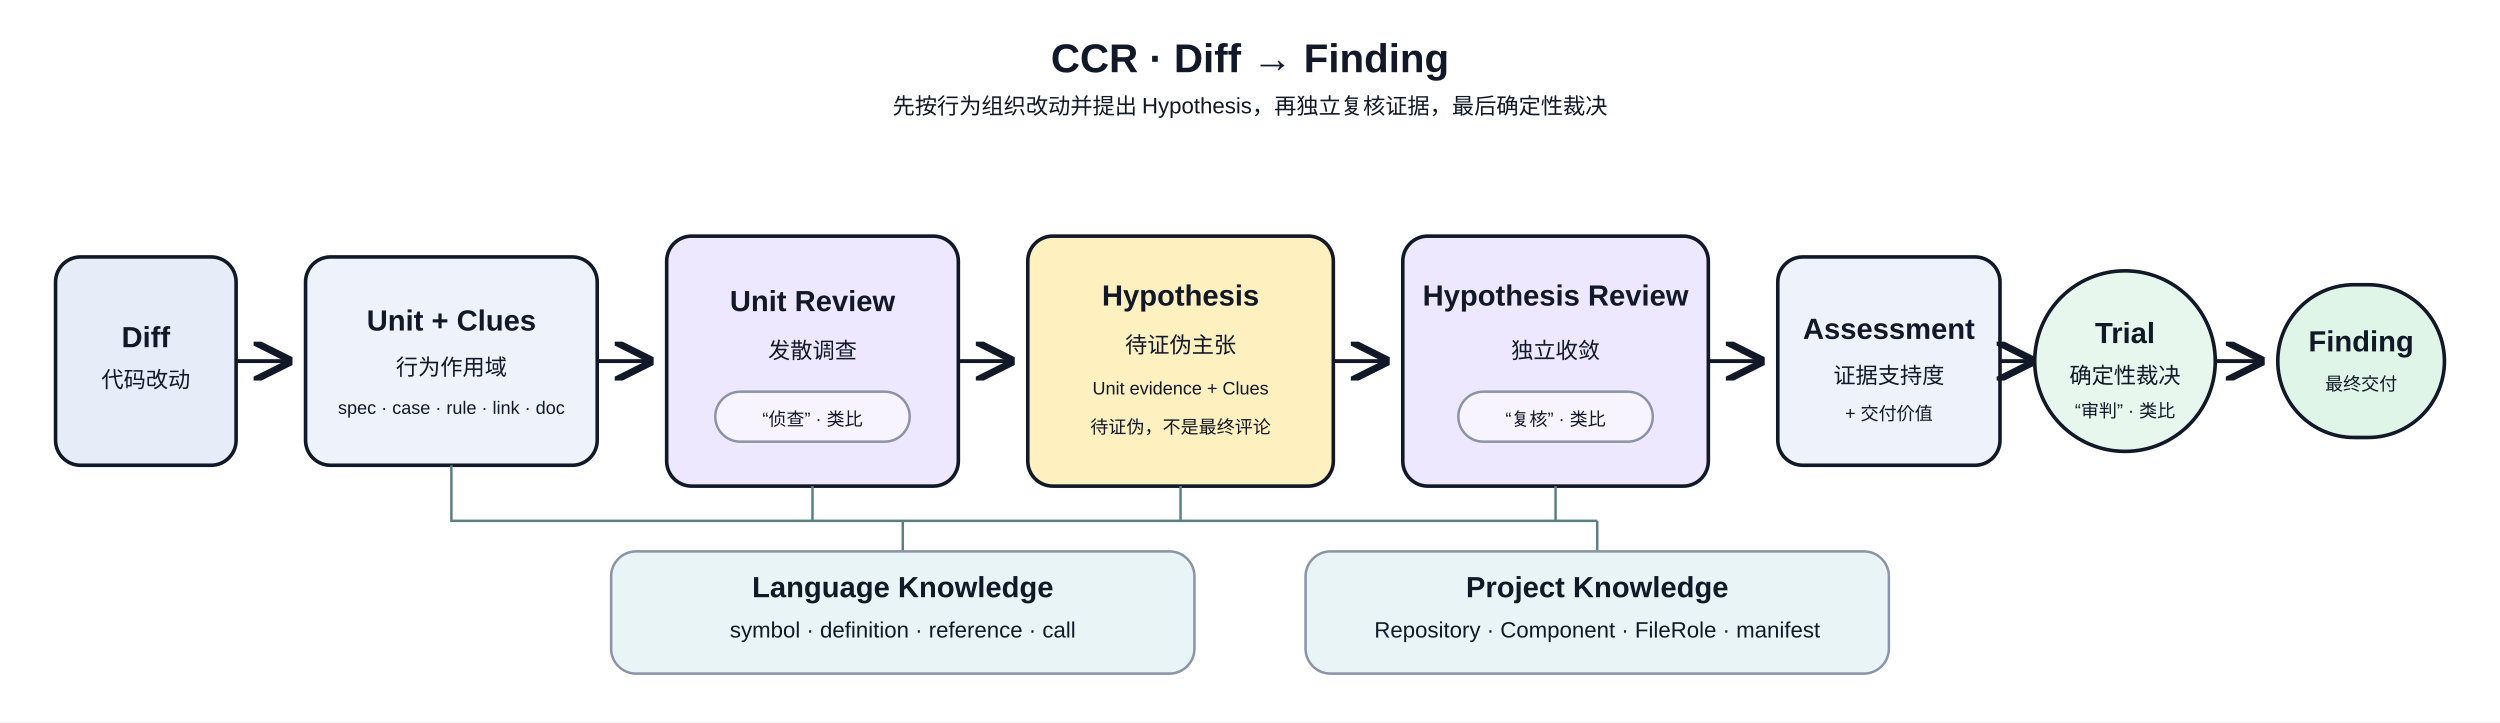
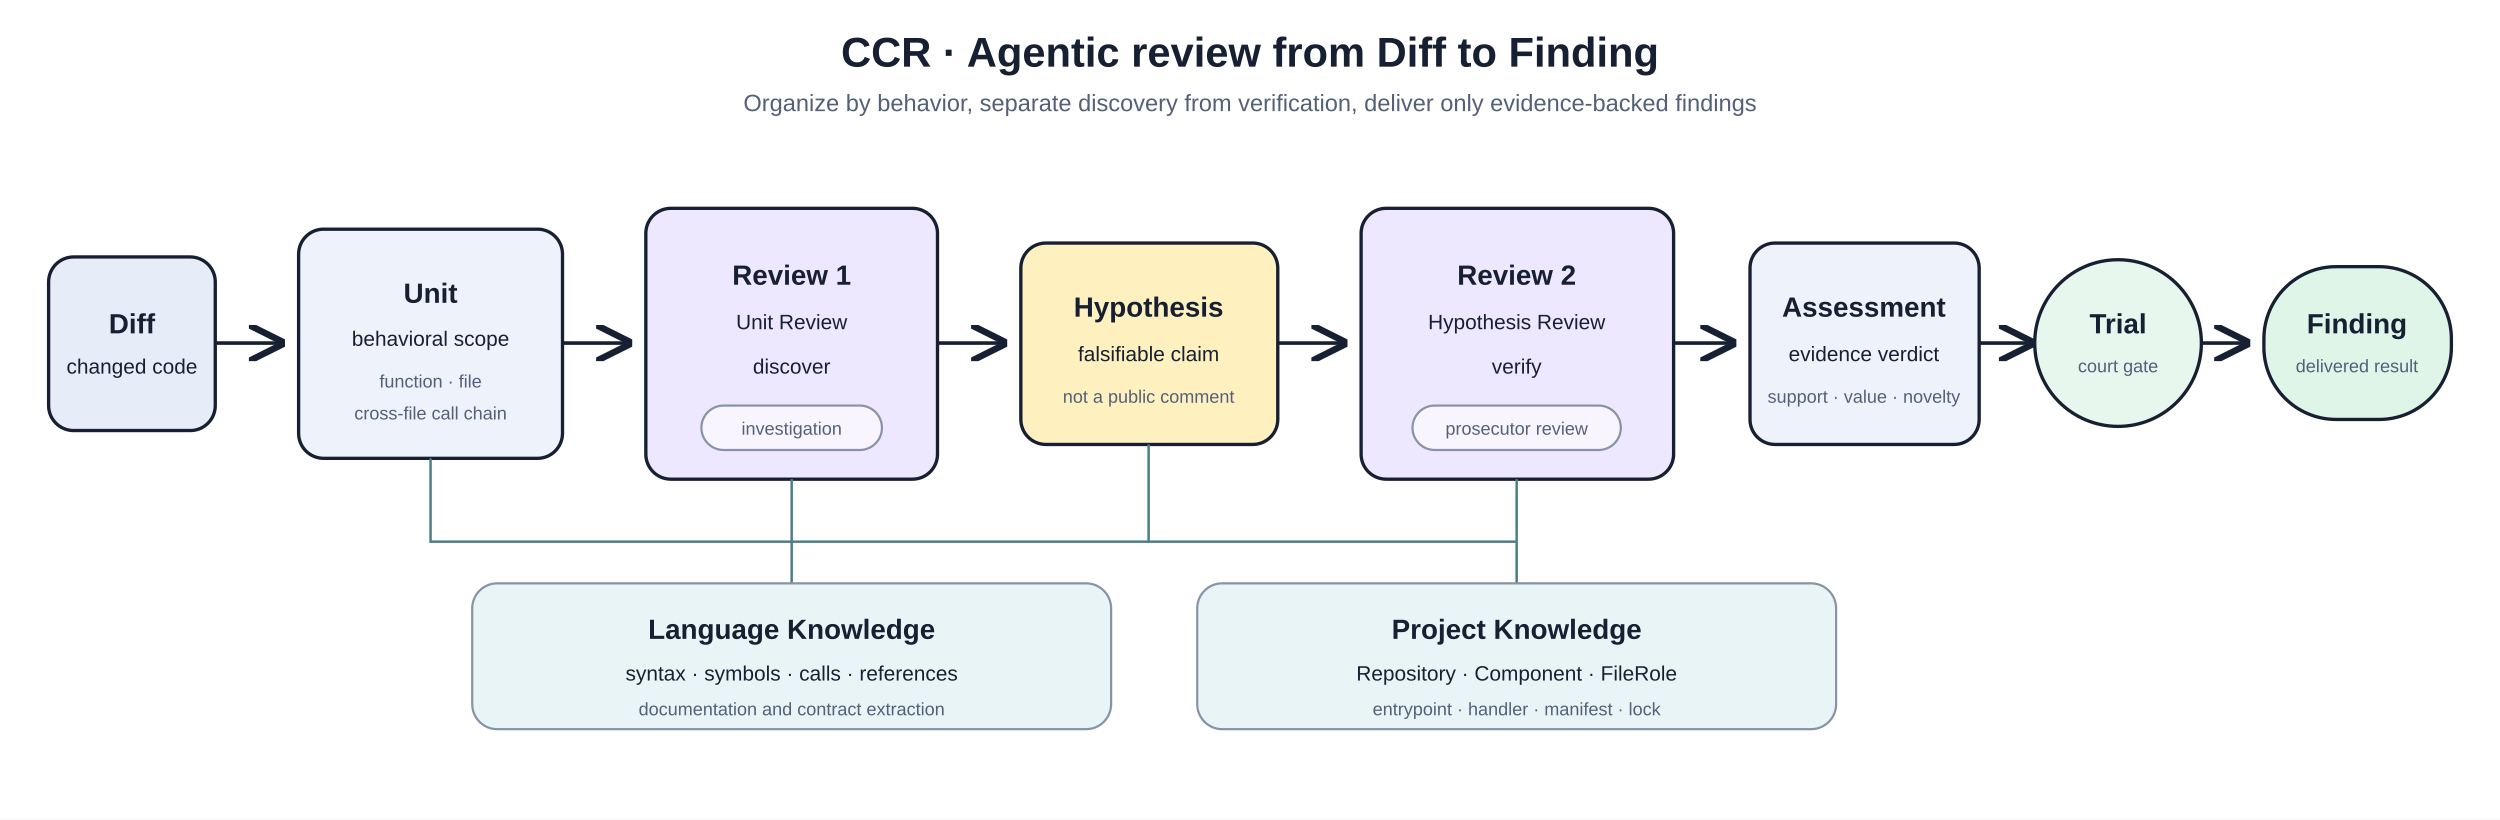
- <svg xmlns="http://www.w3.org/2000/svg" width="1800" height="520" viewBox="0 0 1800 520">
+ <svg xmlns="http://www.w3.org/2000/svg" width="1800" height="590" viewBox="0 0 1800 590">
  <defs>
    <marker id="arrow" markerWidth="10" markerHeight="10" refX="8" refY="5" orient="auto">
-       <path d="M0,0 L10,5 L0,10" fill="none" stroke="#111827" stroke-width="1.8" />
+       <path d="M0,0 L10,5 L0,10" fill="none" stroke="#172033" stroke-width="1.8" />
    </marker>
    <style>
      text {
        font-family: -apple-system, BlinkMacSystemFont, "Segoe UI", "PingFang SC", Arial, sans-serif;
-         fill: #111827;
+         fill: #172033;
      }
-       .title { font-size: 29px; font-weight: 650; }
-       .label { font-size: 21px; font-weight: 650; }
-       .small { font-size: 16px; }
-       .tiny { font-size: 13px; }
-       .box { stroke: #111827; stroke-width: 2.6; }
-       .soft-box { stroke: #8a94a6; stroke-width: 1.8; }
-       .flow { fill: none; stroke: #111827; stroke-width: 2.8; marker-end: url(#arrow); }
-       .knowledge-line { fill: none; stroke: #5b7f86; stroke-width: 1.8; }
+       .title { font-size: 30px; font-weight: 700; }
+       .subtitle { font-size: 17px; fill: #536078; }
+       .label { font-size: 20px; font-weight: 700; }
+       .small { font-size: 15px; }
+       .tiny { font-size: 13px; fill: #536078; }
+       .box { stroke: #172033; stroke-width: 2.4; }
+       .soft-box { stroke: #8893a8; stroke-width: 1.6; }
+       .flow { fill: none; stroke: #172033; stroke-width: 2.6; marker-end: url(#arrow); }
+       .knowledge-line { fill: none; stroke: #4f7d86; stroke-width: 1.8; }
    </style>
  </defs>
-   <rect width="1800" height="520" fill="#ffffff" />
-   <text x="900" y="52" text-anchor="middle" class="title">CCR · Diff → Finding</text>
-   <text x="900" y="82" text-anchor="middle" class="small">
-     先按行为组织改动并提出 Hypothesis，再独立复核证据，最后确定性裁决
+   <rect width="1800" height="590" fill="#ffffff" />
+   <text x="900" y="48" text-anchor="middle" class="title">CCR · Agentic review from Diff to Finding</text>
+   <text x="900" y="80" text-anchor="middle" class="subtitle">
+     Organize by behavior, separate discovery from verification, deliver only evidence-backed findings
  </text>
-   <rect x="40" y="185" width="130" height="150" rx="18" fill="#e7edf8" class="box" />
-   <text x="105" y="250" text-anchor="middle" class="label">Diff</text>
-   <text x="105" y="279" text-anchor="middle" class="small">代码改动</text>
-   <line x1="170" y1="260" x2="205" y2="260" class="flow" />
-   <rect x="220" y="185" width="210" height="150" rx="18" fill="#eef3fb" class="box" />
-   <text x="325" y="238" text-anchor="middle" class="label">Unit + Clues</text>
-   <text x="325" y="270" text-anchor="middle" class="small">行为作用域</text>
-   <text x="325" y="298" text-anchor="middle" class="tiny">spec · case · rule · link · doc</text>
-   <line x1="430" y1="260" x2="465" y2="260" class="flow" />
-   <rect x="480" y="170" width="210" height="180" rx="18" fill="#eee8ff" class="box" />
-   <text x="585" y="224" text-anchor="middle" class="label">Unit Review</text>
-   <text x="585" y="258" text-anchor="middle" class="small">发散调查</text>
-   <rect x="515" y="282" width="140" height="36" rx="18" fill="#f7f4ff" class="soft-box" />
-   <text x="585" y="306" text-anchor="middle" class="tiny">“侦查” · 类比</text>
-   <line x1="690" y1="260" x2="725" y2="260" class="flow" />
-   <rect x="740" y="170" width="220" height="180" rx="18" fill="#fff0bf" class="box" />
-   <text x="850" y="220" text-anchor="middle" class="label">Hypothesis</text>
-   <text x="850" y="254" text-anchor="middle" class="small">待证伪主张</text>
-   <text x="850" y="284" text-anchor="middle" class="tiny">Unit evidence + Clues</text>
-   <text x="850" y="312" text-anchor="middle" class="tiny">待证伪，不是最终评论</text>
-   <line x1="960" y1="260" x2="995" y2="260" class="flow" />
-   <rect x="1010" y="170" width="220" height="180" rx="18" fill="#eee8ff" class="box" />
-   <text x="1120" y="220" text-anchor="middle" class="label">Hypothesis Review</text>
-   <text x="1120" y="258" text-anchor="middle" class="small">独立收敛</text>
-   <rect x="1050" y="282" width="140" height="36" rx="18" fill="#f7f4ff" class="soft-box" />
-   <text x="1120" y="306" text-anchor="middle" class="tiny">“复核” · 类比</text>
-   <line x1="1230" y1="260" x2="1265" y2="260" class="flow" />
-   <rect x="1280" y="185" width="160" height="150" rx="18" fill="#eef3fb" class="box" />
-   <text x="1360" y="244" text-anchor="middle" class="label">Assessment</text>
-   <text x="1360" y="276" text-anchor="middle" class="small">证据支持度</text>
-   <text x="1360" y="302" text-anchor="middle" class="tiny">+ 交付价值</text>
-   <line x1="1440" y1="260" x2="1460" y2="260" class="flow" />
-   <circle cx="1530" cy="260" r="65" fill="#e7f7ee" class="box" />
-   <text x="1530" y="247" text-anchor="middle" class="label">Trial</text>
-   <text x="1530" y="276" text-anchor="middle" class="small">确定性裁决</text>
-   <text x="1530" y="300" text-anchor="middle" class="tiny">“审判” · 类比</text>
-   <line x1="1595" y1="260" x2="1625" y2="260" class="flow" />
-   <rect x="1640" y="205" width="120" height="110" rx="55" fill="#dff5e8" class="box" />
-   <text x="1700" y="253" text-anchor="middle" class="label">Finding</text>
-   <text x="1700" y="281" text-anchor="middle" class="tiny">最终交付</text>
-   <path d="M325 335 V375 H1150 M585 350 V375 M850 350 V375 M1120 350 V375" class="knowledge-line" />
-   <line x1="650" y1="375" x2="650" y2="397" class="knowledge-line" />
-   <line x1="1150" y1="375" x2="1150" y2="397" class="knowledge-line" />
-   <rect x="440" y="397" width="420" height="88" rx="18" fill="#e8f4f6" class="soft-box" />
-   <text x="650" y="430" text-anchor="middle" class="label">Language Knowledge</text>
-   <text x="650" y="459" text-anchor="middle" class="small">symbol · definition · reference · call</text>
-   <rect x="940" y="397" width="420" height="88" rx="18" fill="#e8f4f6" class="soft-box" />
-   <text x="1150" y="430" text-anchor="middle" class="label">Project Knowledge</text>
-   <text x="1150" y="459" text-anchor="middle" class="small">Repository · Component · FileRole · manifest</text>
+   <rect x="35" y="185" width="120" height="125" rx="18" fill="#e7edf8" class="box" />
+   <text x="95" y="240" text-anchor="middle" class="label">Diff</text>
+   <text x="95" y="269" text-anchor="middle" class="small">changed code</text>
+   <line x1="155" y1="247" x2="200" y2="247" class="flow" />
+   <rect x="215" y="165" width="190" height="165" rx="18" fill="#eef3fb" class="box" />
+   <text x="310" y="218" text-anchor="middle" class="label">Unit</text>
+   <text x="310" y="249" text-anchor="middle" class="small">behavioral scope</text>
+   <text x="310" y="279" text-anchor="middle" class="tiny">function · file</text>
+   <text x="310" y="302" text-anchor="middle" class="tiny">cross-file call chain</text>
+   <line x1="405" y1="247" x2="450" y2="247" class="flow" />
+   <rect x="465" y="150" width="210" height="195" rx="18" fill="#eee8ff" class="box" />
+   <text x="570" y="205" text-anchor="middle" class="label">Review 1</text>
+   <text x="570" y="237" text-anchor="middle" class="small">Unit Review</text>
+   <text x="570" y="269" text-anchor="middle" class="small">discover</text>
+   <rect x="505" y="292" width="130" height="32" rx="16" fill="#f8f5ff" class="soft-box" />
+   <text x="570" y="313" text-anchor="middle" class="tiny">investigation</text>
+   <line x1="675" y1="247" x2="720" y2="247" class="flow" />
+   <rect x="735" y="175" width="185" height="145" rx="18" fill="#fff0bf" class="box" />
+   <text x="827" y="228" text-anchor="middle" class="label">Hypothesis</text>
+   <text x="827" y="260" text-anchor="middle" class="small">falsifiable claim</text>
+   <text x="827" y="290" text-anchor="middle" class="tiny">not a public comment</text>
+   <line x1="920" y1="247" x2="965" y2="247" class="flow" />
+   <rect x="980" y="150" width="225" height="195" rx="18" fill="#eee8ff" class="box" />
+   <text x="1092" y="205" text-anchor="middle" class="label">Review 2</text>
+   <text x="1092" y="237" text-anchor="middle" class="small">Hypothesis Review</text>
+   <text x="1092" y="269" text-anchor="middle" class="small">verify</text>
+   <rect x="1017" y="292" width="150" height="32" rx="16" fill="#f8f5ff" class="soft-box" />
+   <text x="1092" y="313" text-anchor="middle" class="tiny">prosecutor review</text>
+   <line x1="1205" y1="247" x2="1245" y2="247" class="flow" />
+   <rect x="1260" y="175" width="165" height="145" rx="18" fill="#eef3fb" class="box" />
+   <text x="1342" y="228" text-anchor="middle" class="label">Assessment</text>
+   <text x="1342" y="260" text-anchor="middle" class="small">evidence verdict</text>
+   <text x="1342" y="290" text-anchor="middle" class="tiny">support · value · novelty</text>
+   <line x1="1425" y1="247" x2="1460" y2="247" class="flow" />
+   <circle cx="1525" cy="247" r="60" fill="#e7f7ee" class="box" />
+   <text x="1525" y="240" text-anchor="middle" class="label">Trial</text>
+   <text x="1525" y="268" text-anchor="middle" class="tiny">court gate</text>
+   <line x1="1585" y1="247" x2="1615" y2="247" class="flow" />
+   <rect x="1630" y="192" width="135" height="110" rx="52" fill="#dff5e8" class="box" />
+   <text x="1697" y="240" text-anchor="middle" class="label">Finding</text>
+   <text x="1697" y="268" text-anchor="middle" class="tiny">delivered result</text>
+   <path d="M310 330 V390 H1092 M570 345 V390 M827 320 V390 M1092 345 V390" class="knowledge-line" />
+   <line x1="570" y1="390" x2="570" y2="420" class="knowledge-line" />
+   <line x1="1092" y1="390" x2="1092" y2="420" class="knowledge-line" />
+   <rect x="340" y="420" width="460" height="105" rx="18" fill="#e8f4f6" class="soft-box" />
+   <text x="570" y="460" text-anchor="middle" class="label">Language Knowledge</text>
+   <text x="570" y="490" text-anchor="middle" class="small">syntax · symbols · calls · references</text>
+   <text x="570" y="515" text-anchor="middle" class="tiny">documentation and contract extraction</text>
+   <rect x="862" y="420" width="460" height="105" rx="18" fill="#e8f4f6" class="soft-box" />
+   <text x="1092" y="460" text-anchor="middle" class="label">Project Knowledge</text>
+   <text x="1092" y="490" text-anchor="middle" class="small">Repository · Component · FileRole</text>
+   <text x="1092" y="515" text-anchor="middle" class="tiny">entrypoint · handler · manifest · lock</text>
</svg>
